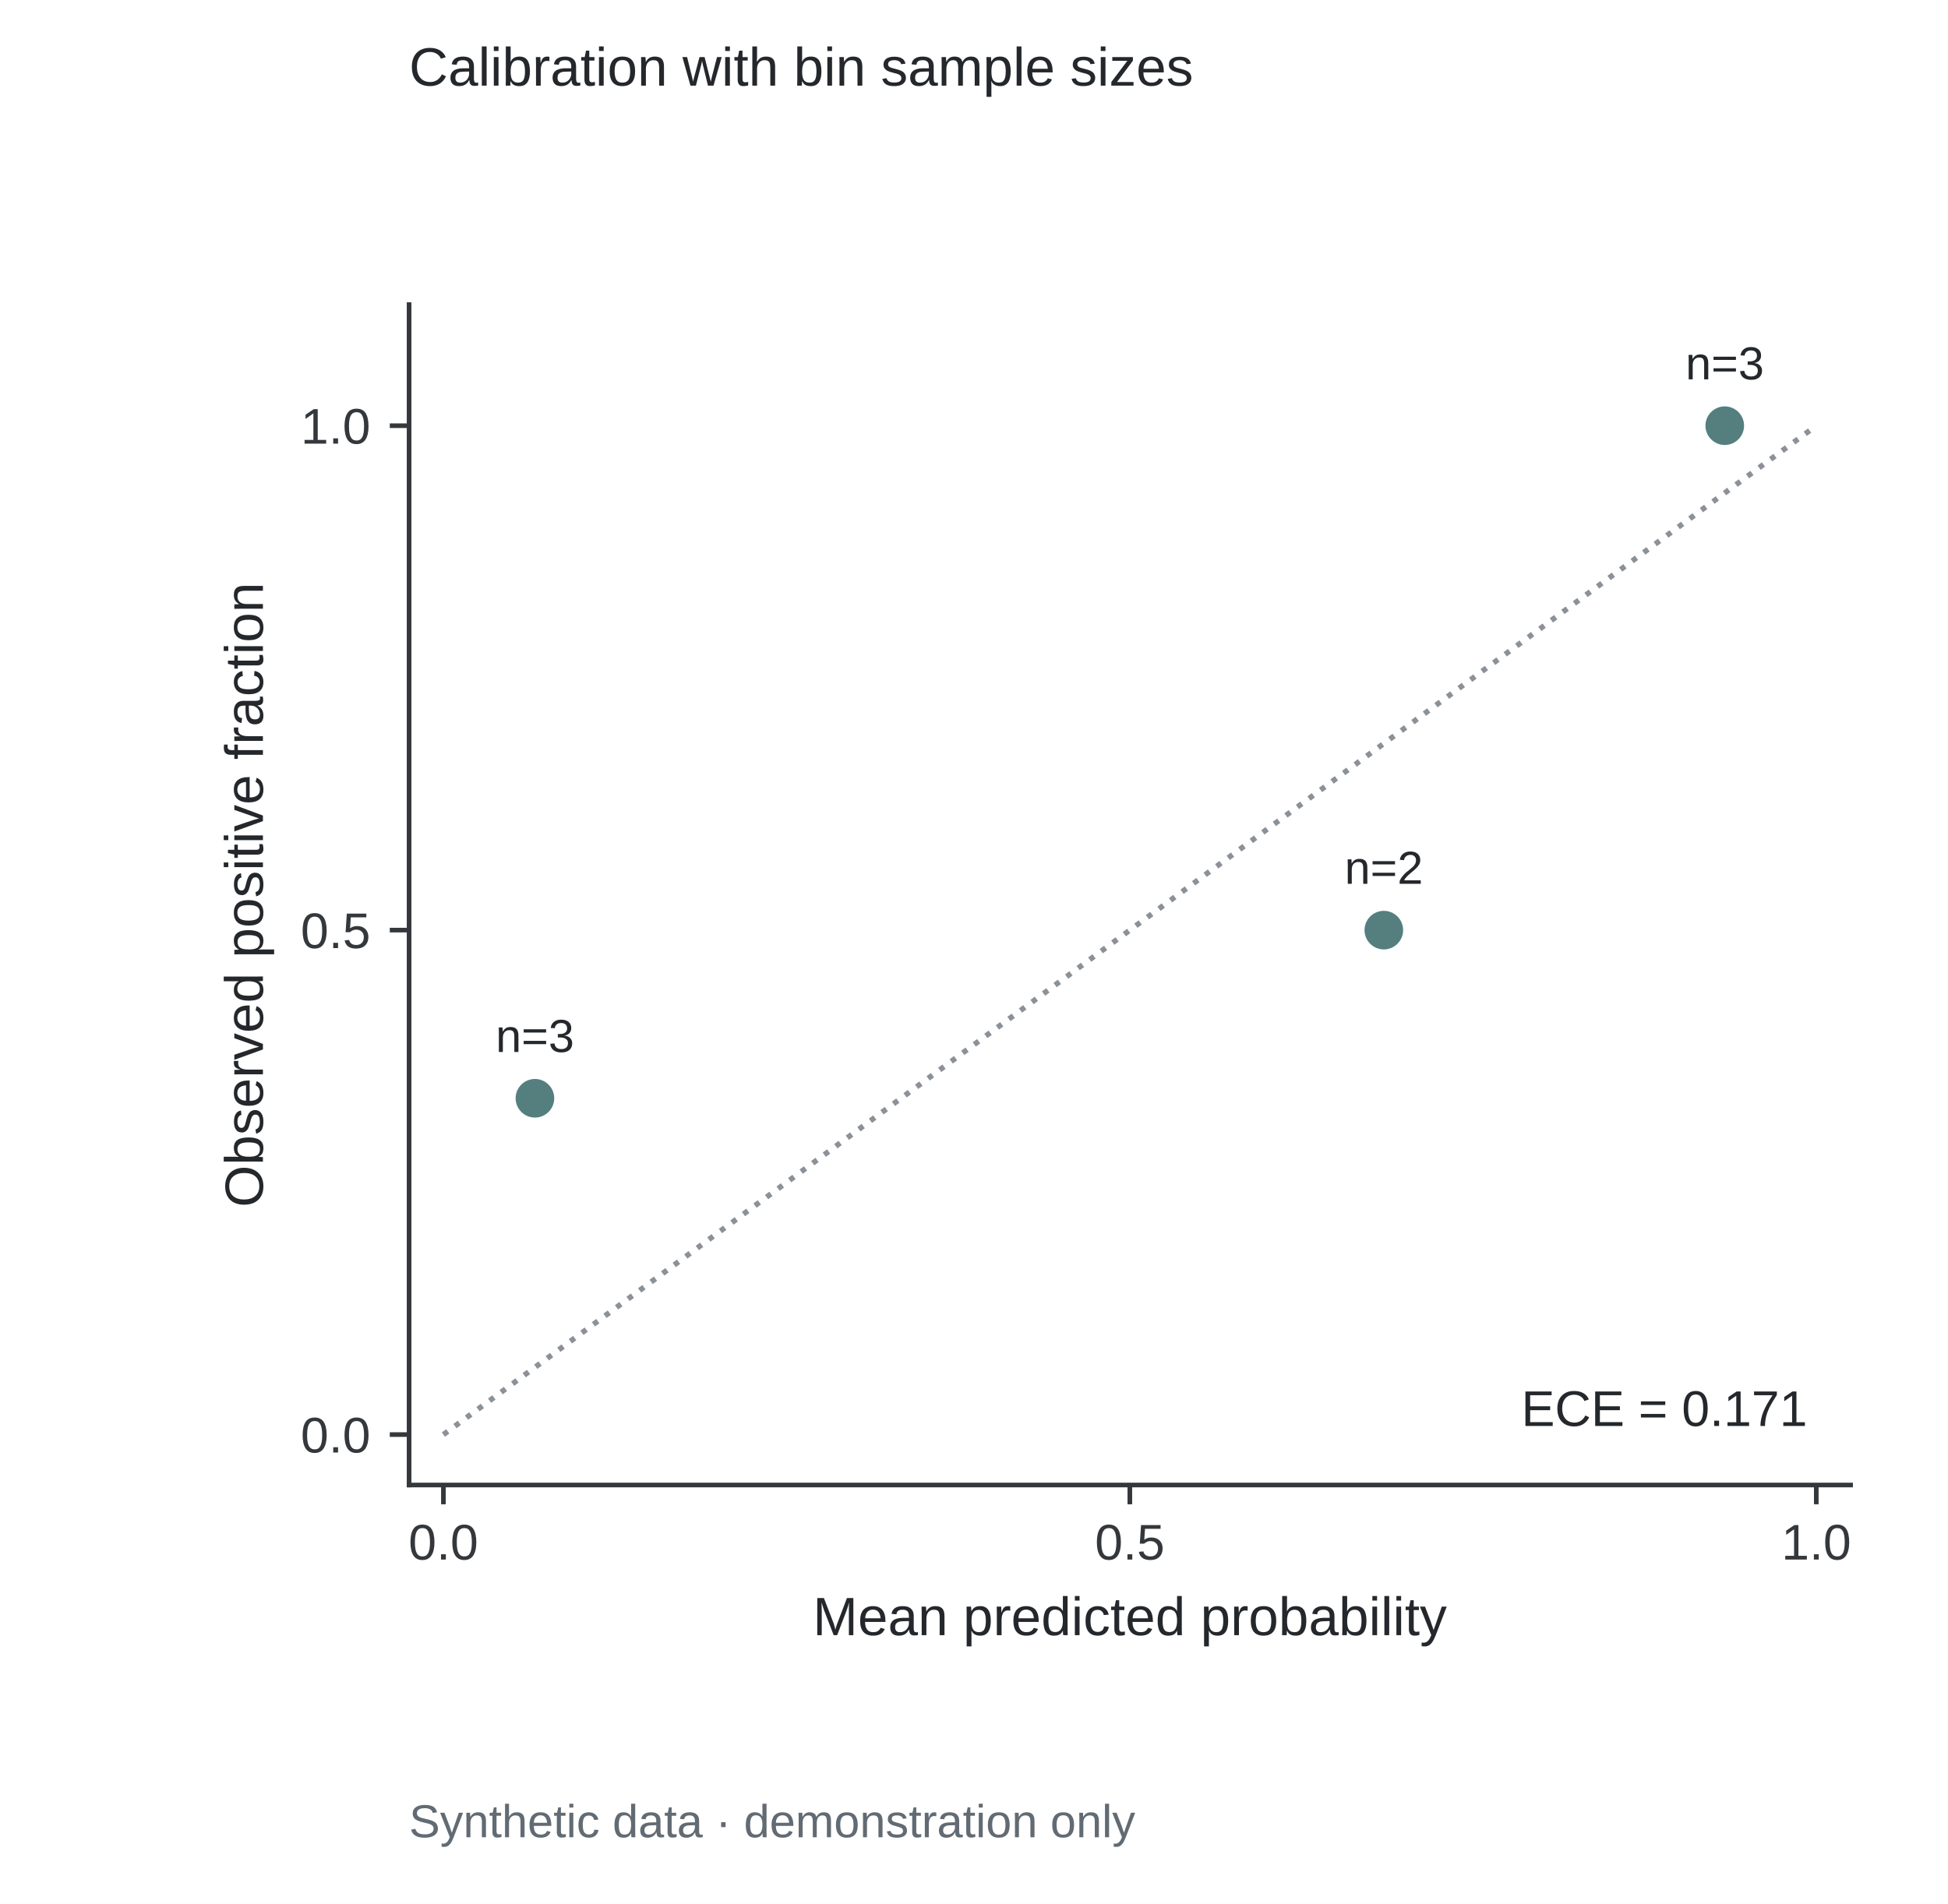
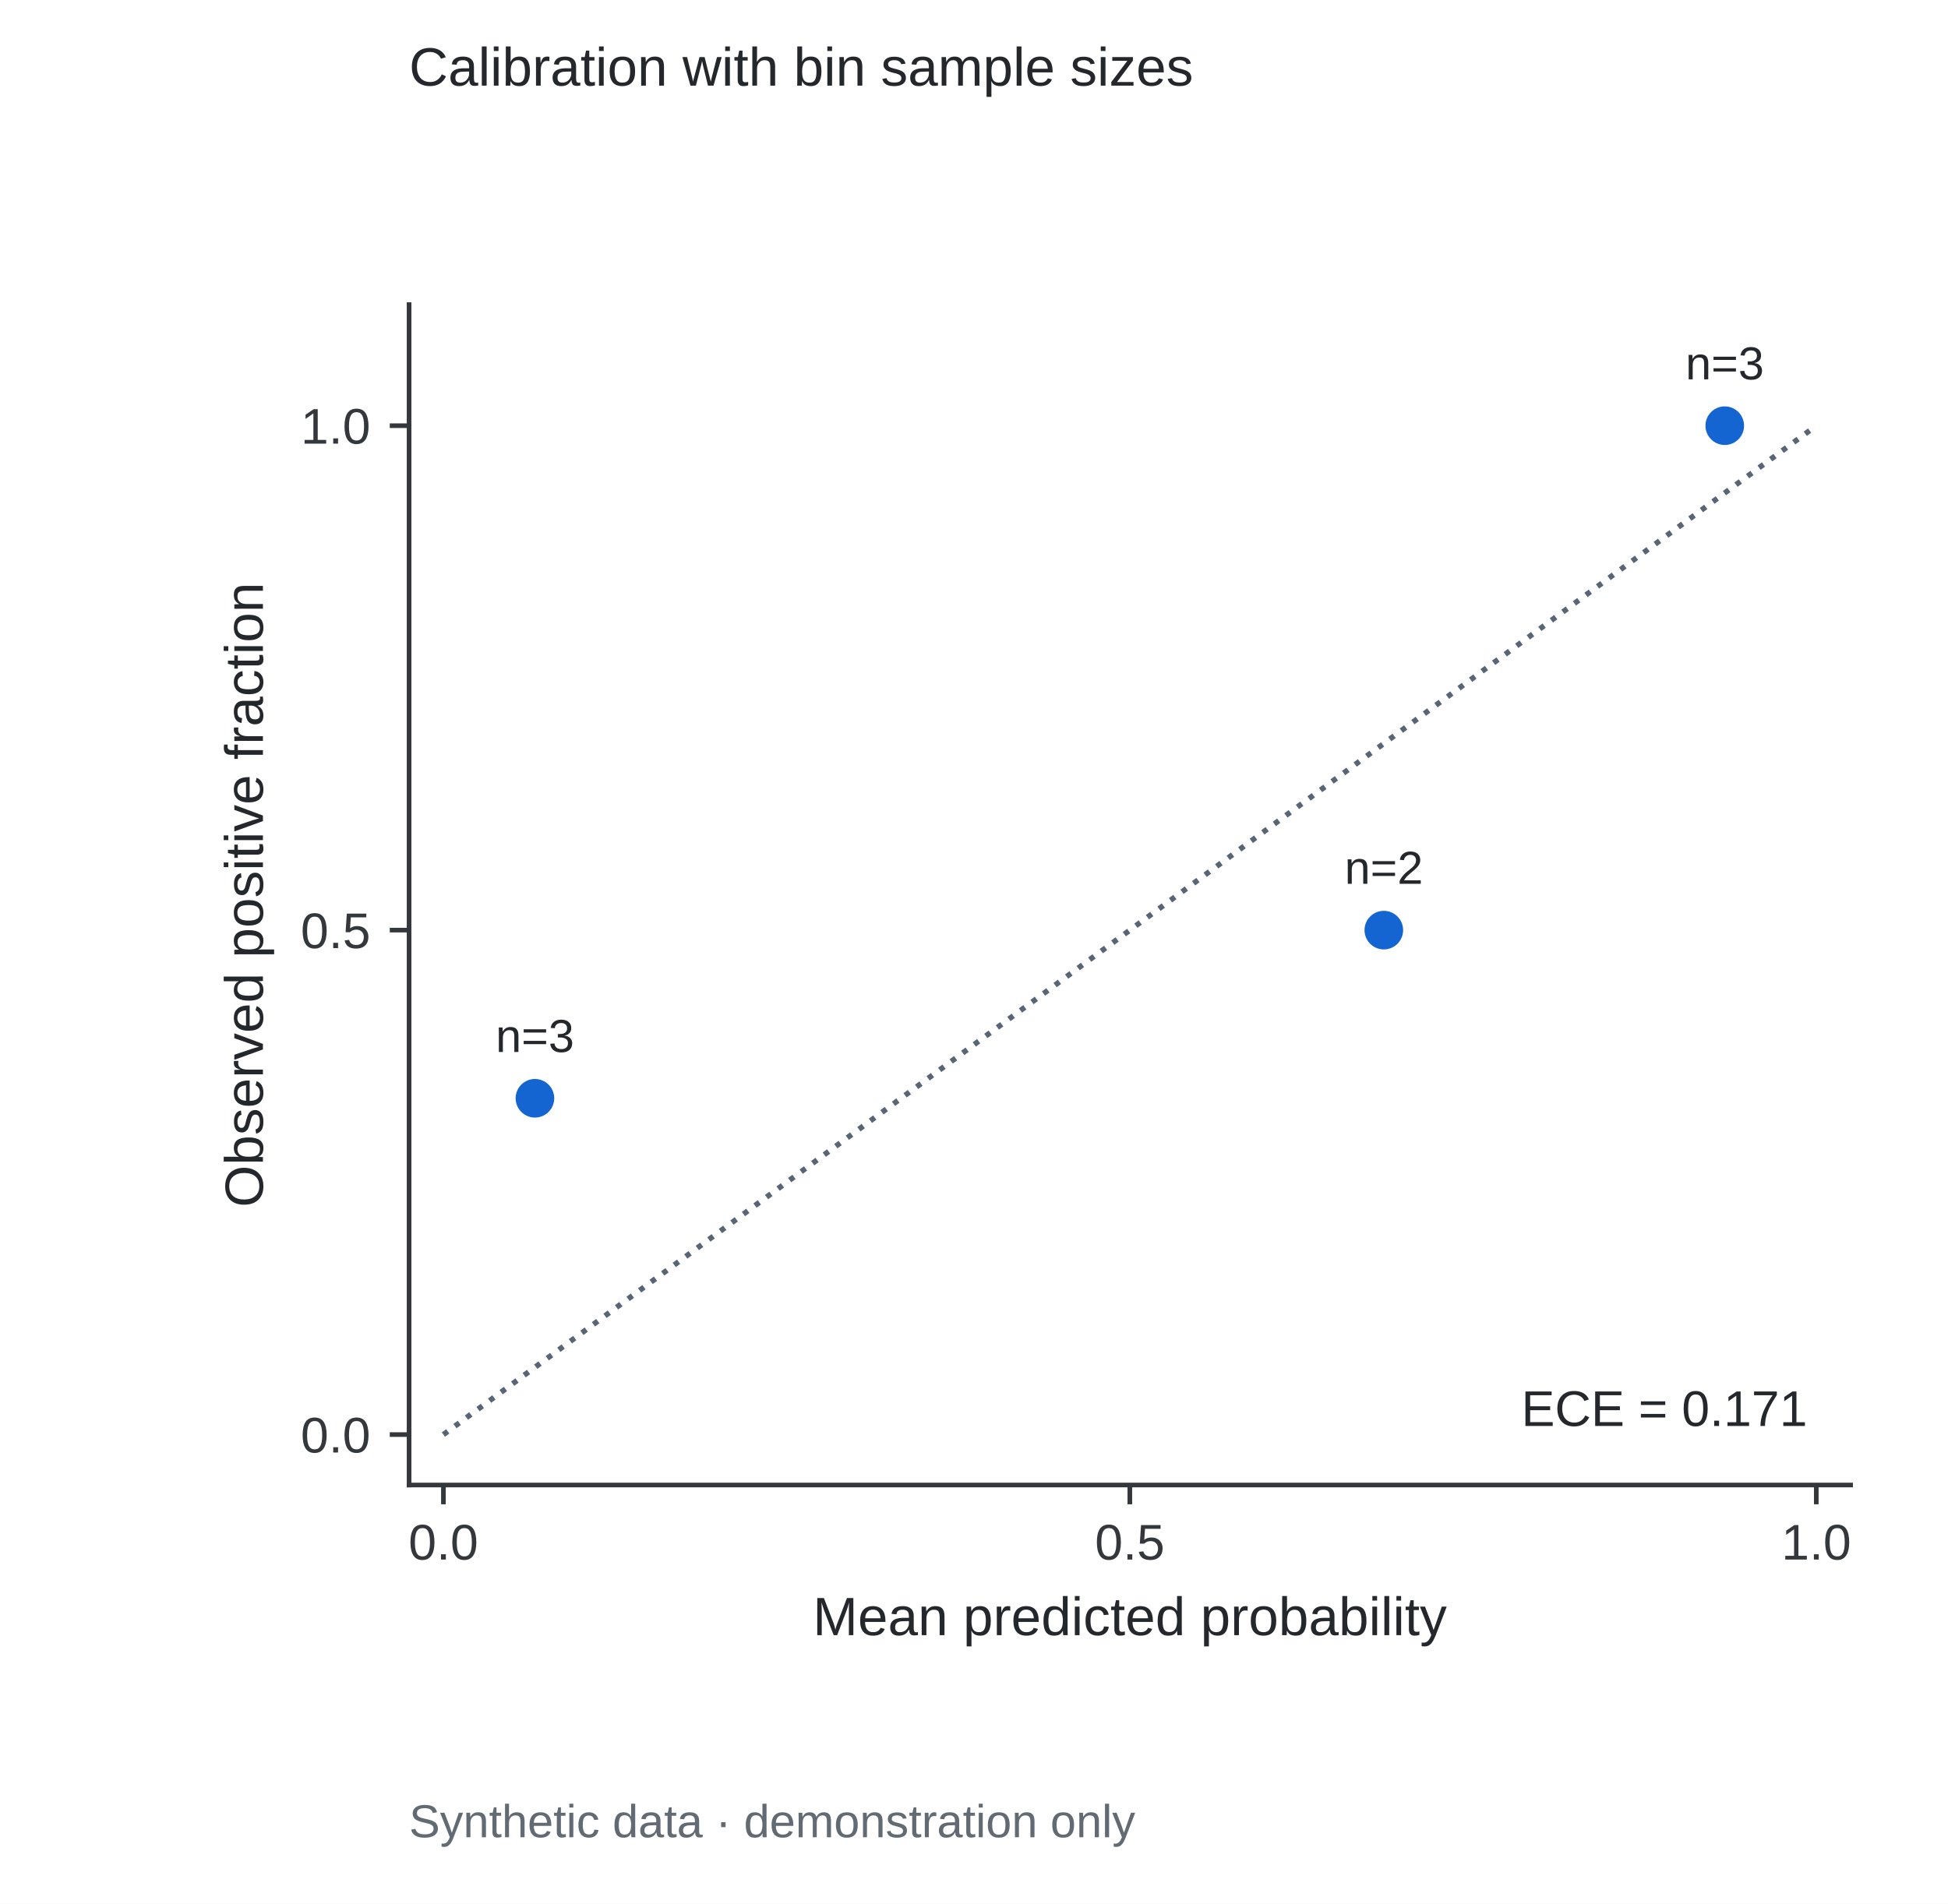
<svg xmlns="http://www.w3.org/2000/svg" xmlns:xlink="http://www.w3.org/1999/xlink" width="252.283pt" height="246.614pt" viewBox="0 0 252.283 246.614" version="1.1">
  <defs>
    <style type="text/css">*{stroke-linejoin: round; stroke-linecap: butt}</style>
  </defs>
  <g id="figure_1">
    <g id="patch_1">
      <path d="M 0 246.614 L 252.283 246.614 L 252.283 0 L 0 0 z " style="fill: #ffffff" />
    </g>
    <g id="axes_1">
      <g id="patch_2">
        <path d="M 52.98 192.359 L 239.669 192.359 L 239.669 39.458 L 52.98 39.458 z " style="fill: #ffffff" />
      </g>
      <g id="matplotlib.axis_1">
        <g id="xtick_1">
          <g id="line2d_1">
            <defs>
              <path id="mfed66dc18a" d="M 0 0 L 0 2.5 " style="stroke: #34383c; stroke-width: 0.6" />
            </defs>
            <g>
              <use xlink:href="#mfed66dc18a" x="57.425" y="192.359" style="fill: #34383c; stroke: #34383c; stroke-width: 0.6" />
            </g>
          </g>
          <g id="text_1">
            <text style="font-size: 6.5px; font-family: 'Arial', 'Helvetica', 'Noto Sans', 'DejaVu Sans', sans-serif; text-anchor: middle; fill: #34383c" x="57.425" y="202.012" transform="rotate(-0 57.42452 202.0116)">0.0</text>
          </g>
        </g>
        <g id="xtick_2">
          <g id="line2d_2">
            <g>
              <use xlink:href="#mfed66dc18a" x="146.324" y="192.359" style="fill: #34383c; stroke: #34383c; stroke-width: 0.6" />
            </g>
          </g>
          <g id="text_2">
            <text style="font-size: 6.5px; font-family: 'Arial', 'Helvetica', 'Noto Sans', 'DejaVu Sans', sans-serif; text-anchor: middle; fill: #34383c" x="146.324" y="202.012" transform="rotate(-0 146.3244 202.0116)">0.5</text>
          </g>
        </g>
        <g id="xtick_3">
          <g id="line2d_3">
            <g>
              <use xlink:href="#mfed66dc18a" x="235.224" y="192.359" style="fill: #34383c; stroke: #34383c; stroke-width: 0.6" />
            </g>
          </g>
          <g id="text_3">
            <text style="font-size: 6.5px; font-family: 'Arial', 'Helvetica', 'Noto Sans', 'DejaVu Sans', sans-serif; text-anchor: middle; fill: #34383c" x="235.224" y="202.012" transform="rotate(-0 235.2243 202.0116)">1.0</text>
          </g>
        </g>
        <g id="text_4">
          <text style="font-size: 7px; font-family: 'Arial', 'Helvetica', 'Noto Sans', 'DejaVu Sans', sans-serif; text-anchor: middle; fill: #24282c" x="146.324" y="211.814" transform="rotate(-0 146.3244 211.814)">Mean predicted probability</text>
        </g>
      </g>
      <g id="matplotlib.axis_2">
        <g id="ytick_1">
          <g id="line2d_4">
            <defs>
              <path id="ma04aefe6c5" d="M 0 0 L -2.5 0 " style="stroke: #34383c; stroke-width: 0.6" />
            </defs>
            <g>
              <use xlink:href="#ma04aefe6c5" x="52.98" y="185.825" style="fill: #34383c; stroke: #34383c; stroke-width: 0.6" />
            </g>
          </g>
          <g id="text_5">
            <text style="font-size: 6.5px; font-family: 'Arial', 'Helvetica', 'Noto Sans', 'DejaVu Sans', sans-serif; text-anchor: end; fill: #34383c" x="47.98" y="188.151" transform="rotate(-0 47.97953 188.1511)">0.0</text>
          </g>
        </g>
        <g id="ytick_2">
          <g id="line2d_5">
            <g>
              <use xlink:href="#ma04aefe6c5" x="52.98" y="120.483" style="fill: #34383c; stroke: #34383c; stroke-width: 0.6" />
            </g>
          </g>
          <g id="text_6">
            <text style="font-size: 6.5px; font-family: 'Arial', 'Helvetica', 'Noto Sans', 'DejaVu Sans', sans-serif; text-anchor: end; fill: #34383c" x="47.98" y="122.809" transform="rotate(-0 47.97953 122.8089)">0.5</text>
          </g>
        </g>
        <g id="ytick_3">
          <g id="line2d_6">
            <g>
              <use xlink:href="#ma04aefe6c5" x="52.98" y="55.14" style="fill: #34383c; stroke: #34383c; stroke-width: 0.6" />
            </g>
          </g>
          <g id="text_7">
            <text style="font-size: 6.5px; font-family: 'Arial', 'Helvetica', 'Noto Sans', 'DejaVu Sans', sans-serif; text-anchor: end; fill: #34383c" x="47.98" y="57.467" transform="rotate(-0 47.97953 57.46669)">1.0</text>
          </g>
        </g>
        <g id="text_8">
          <text style="font-size: 7px; font-family: 'Arial', 'Helvetica', 'Noto Sans', 'DejaVu Sans', sans-serif; text-anchor: middle; fill: #24282c" x="34.053" y="115.909" transform="rotate(-90 34.05328 115.9087)">Observed positive fraction</text>
        </g>
      </g>
      <g id="line2d_7">
-         <path d="M 57.425 185.825 L 235.224 55.14 " clip-path="url(#pf12a3a0ff2)" style="fill: none; stroke-dasharray: 0.7,1.155; stroke-dashoffset: 0; stroke: #8b9197; stroke-width: 0.7" />
+         <path d="M 57.425 185.825 L 235.224 55.14 " clip-path="url(#pf12a3a0ff2)" style="fill: none; stroke-dasharray: 0.7,1.155; stroke-dashoffset: 0; stroke: #586575; stroke-width: 0.7" />
      </g>
      <g id="patch_3">
        <path d="M 52.98 192.359 L 52.98 39.458 " style="fill: none; stroke: #34383c; stroke-width: 0.6; stroke-linejoin: miter; stroke-linecap: square" />
      </g>
      <g id="patch_4">
        <path d="M 52.98 192.359 L 239.669 192.359 " style="fill: none; stroke: #34383c; stroke-width: 0.6; stroke-linejoin: miter; stroke-linecap: square" />
      </g>
      <g id="PathCollection_1">
        <defs>
-           <path id="me1c6bf250a" d="M 0 2 C 0.53 2 1.039 1.789 1.414 1.414 C 1.789 1.039 2 0.53 2 0 C 2 -0.53 1.789 -1.039 1.414 -1.414 C 1.039 -1.789 0.53 -2 0 -2 C -0.53 -2 -1.039 -1.789 -1.414 -1.414 C -1.789 -1.039 -2 -0.53 -2 0 C -2 0.53 -1.789 1.039 -1.414 1.414 C -1.039 1.789 -0.53 2 0 2 z " style="stroke: #547f7e" />
+           <path id="m4b2e118a5b" d="M 0 2 C 0.53 2 1.039 1.789 1.414 1.414 C 1.789 1.039 2 0.53 2 0 C 2 -0.53 1.789 -1.039 1.414 -1.414 C 1.039 -1.789 0.53 -2 0 -2 C -0.53 -2 -1.039 -1.789 -1.414 -1.414 C -1.789 -1.039 -2 -0.53 -2 0 C -2 0.53 -1.789 1.039 -1.414 1.414 C -1.039 1.789 -0.53 2 0 2 z " style="stroke: #1464d2" />
        </defs>
        <g clip-path="url(#pf12a3a0ff2)">
-           <use xlink:href="#me1c6bf250a" x="69.278" y="142.263" style="fill: #547f7e; stroke: #547f7e" />
+           <use xlink:href="#m4b2e118a5b" x="69.278" y="142.263" style="fill: #1464d2; stroke: #1464d2" />
        </g>
      </g>
      <g id="text_9">
        <text style="font-size: 6px; font-family: 'Arial', 'Helvetica', 'Noto Sans', 'DejaVu Sans', sans-serif; text-anchor: middle; fill: #24282c" x="69.278" y="136.263" transform="rotate(-0 69.27784 136.2634)">n=3</text>
      </g>
      <g id="PathCollection_2">
        <g clip-path="url(#pf12a3a0ff2)">
-           <use xlink:href="#me1c6bf250a" x="179.217" y="120.483" style="fill: #547f7e; stroke: #547f7e" />
+           <use xlink:href="#m4b2e118a5b" x="179.217" y="120.483" style="fill: #1464d2; stroke: #1464d2" />
        </g>
      </g>
      <g id="text_10">
        <text style="font-size: 6px; font-family: 'Arial', 'Helvetica', 'Noto Sans', 'DejaVu Sans', sans-serif; text-anchor: middle; fill: #24282c" x="179.217" y="114.483" transform="rotate(-0 179.2174 114.4826)">n=2</text>
      </g>
      <g id="PathCollection_3">
        <g clip-path="url(#pf12a3a0ff2)">
-           <use xlink:href="#me1c6bf250a" x="223.371" y="55.14" style="fill: #547f7e; stroke: #547f7e" />
+           <use xlink:href="#m4b2e118a5b" x="223.371" y="55.14" style="fill: #1464d2; stroke: #1464d2" />
        </g>
      </g>
      <g id="text_11">
        <text style="font-size: 6px; font-family: 'Arial', 'Helvetica', 'Noto Sans', 'DejaVu Sans', sans-serif; text-anchor: middle; fill: #24282c" x="223.371" y="49.14" transform="rotate(-0 223.371 49.1404)">n=3</text>
      </g>
      <g id="text_12">
        <text style="font-size: 6.5px; font-family: 'Arial', 'Helvetica', 'Noto Sans', 'DejaVu Sans', sans-serif; text-anchor: end; fill: #24282c" x="234.069" y="184.714" transform="rotate(-0 234.0686 184.714)">ECE = 0.171</text>
      </g>
    </g>
    <g id="text_13">
      <text style="font-size: 6px; font-family: 'Arial', 'Helvetica', 'Noto Sans', 'DejaVu Sans', sans-serif; text-anchor: start; fill: #626b73" x="52.98" y="237.983" transform="rotate(-0 52.97953 237.9827)">Synthetic data · demonstration only</text>
    </g>
    <g id="text_14">
      <text style="font-size: 7px; font-family: 'Arial', 'Helvetica', 'Noto Sans', 'DejaVu Sans', sans-serif; text-anchor: start; fill: #24282c" x="52.98" y="11.096" transform="rotate(-0 52.97953 11.09578)">Calibration with bin sample sizes</text>
    </g>
  </g>
  <defs>
    <clipPath id="pf12a3a0ff2">
      <rect x="52.98" y="39.458" width="186.69" height="152.901" />
    </clipPath>
  </defs>
</svg>
